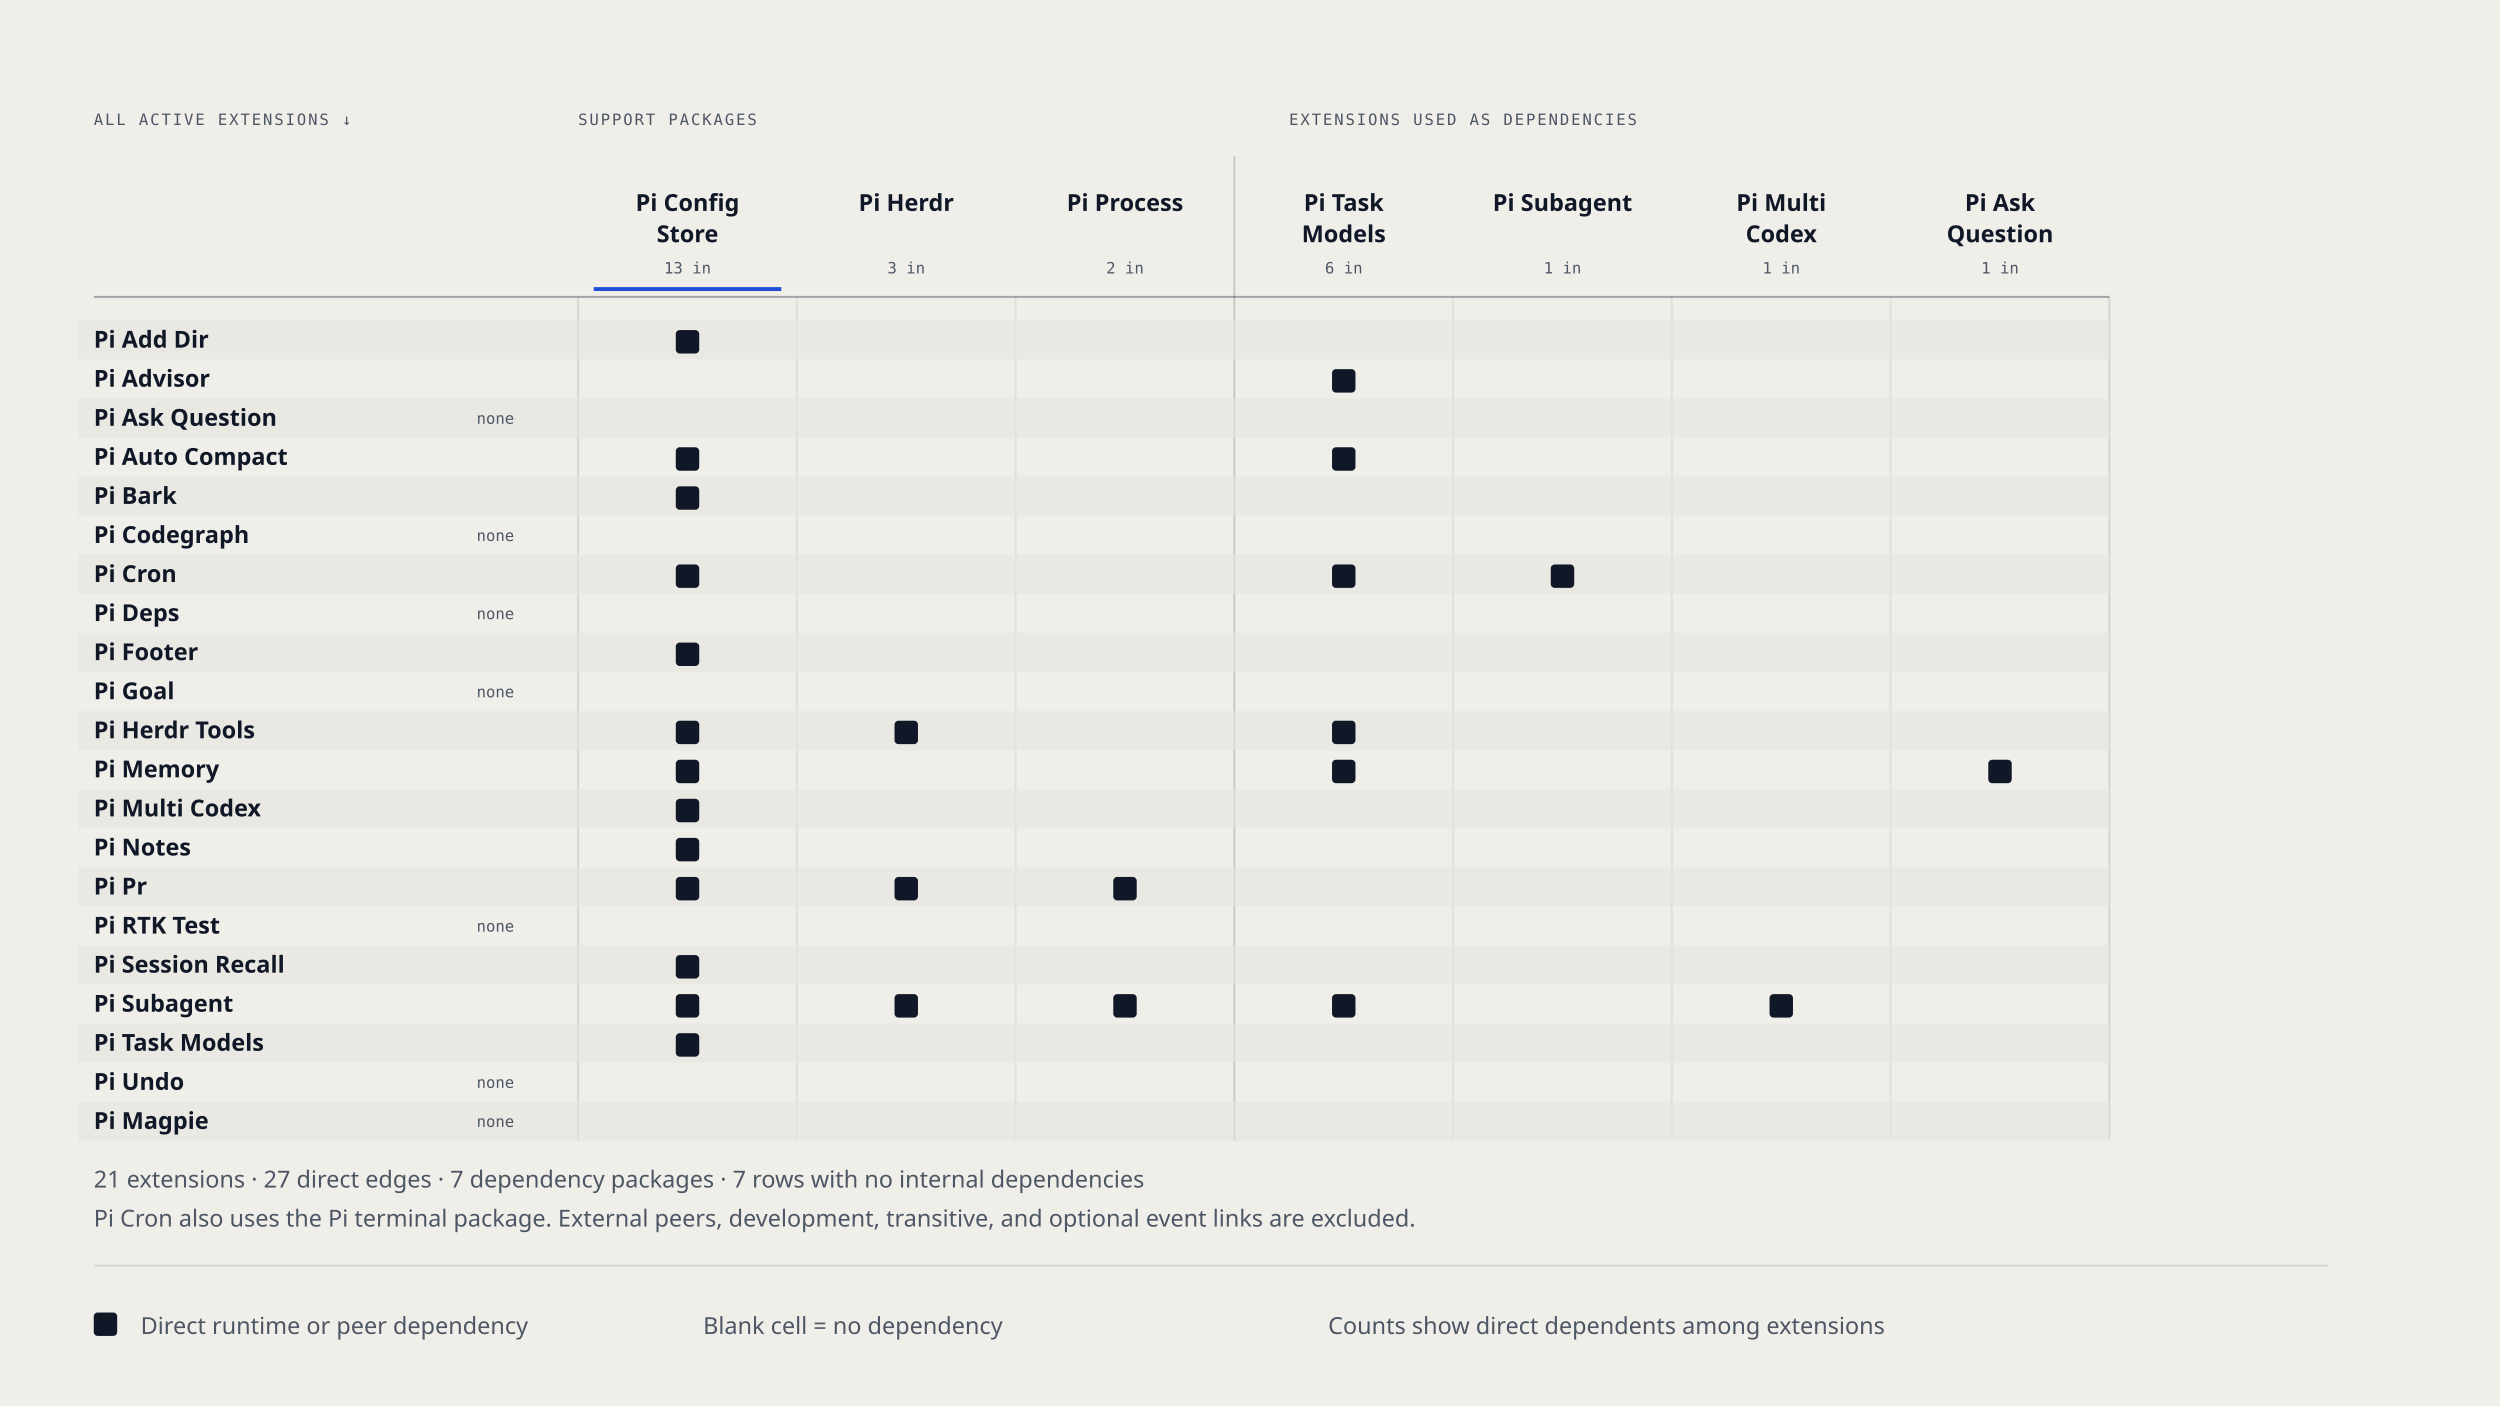
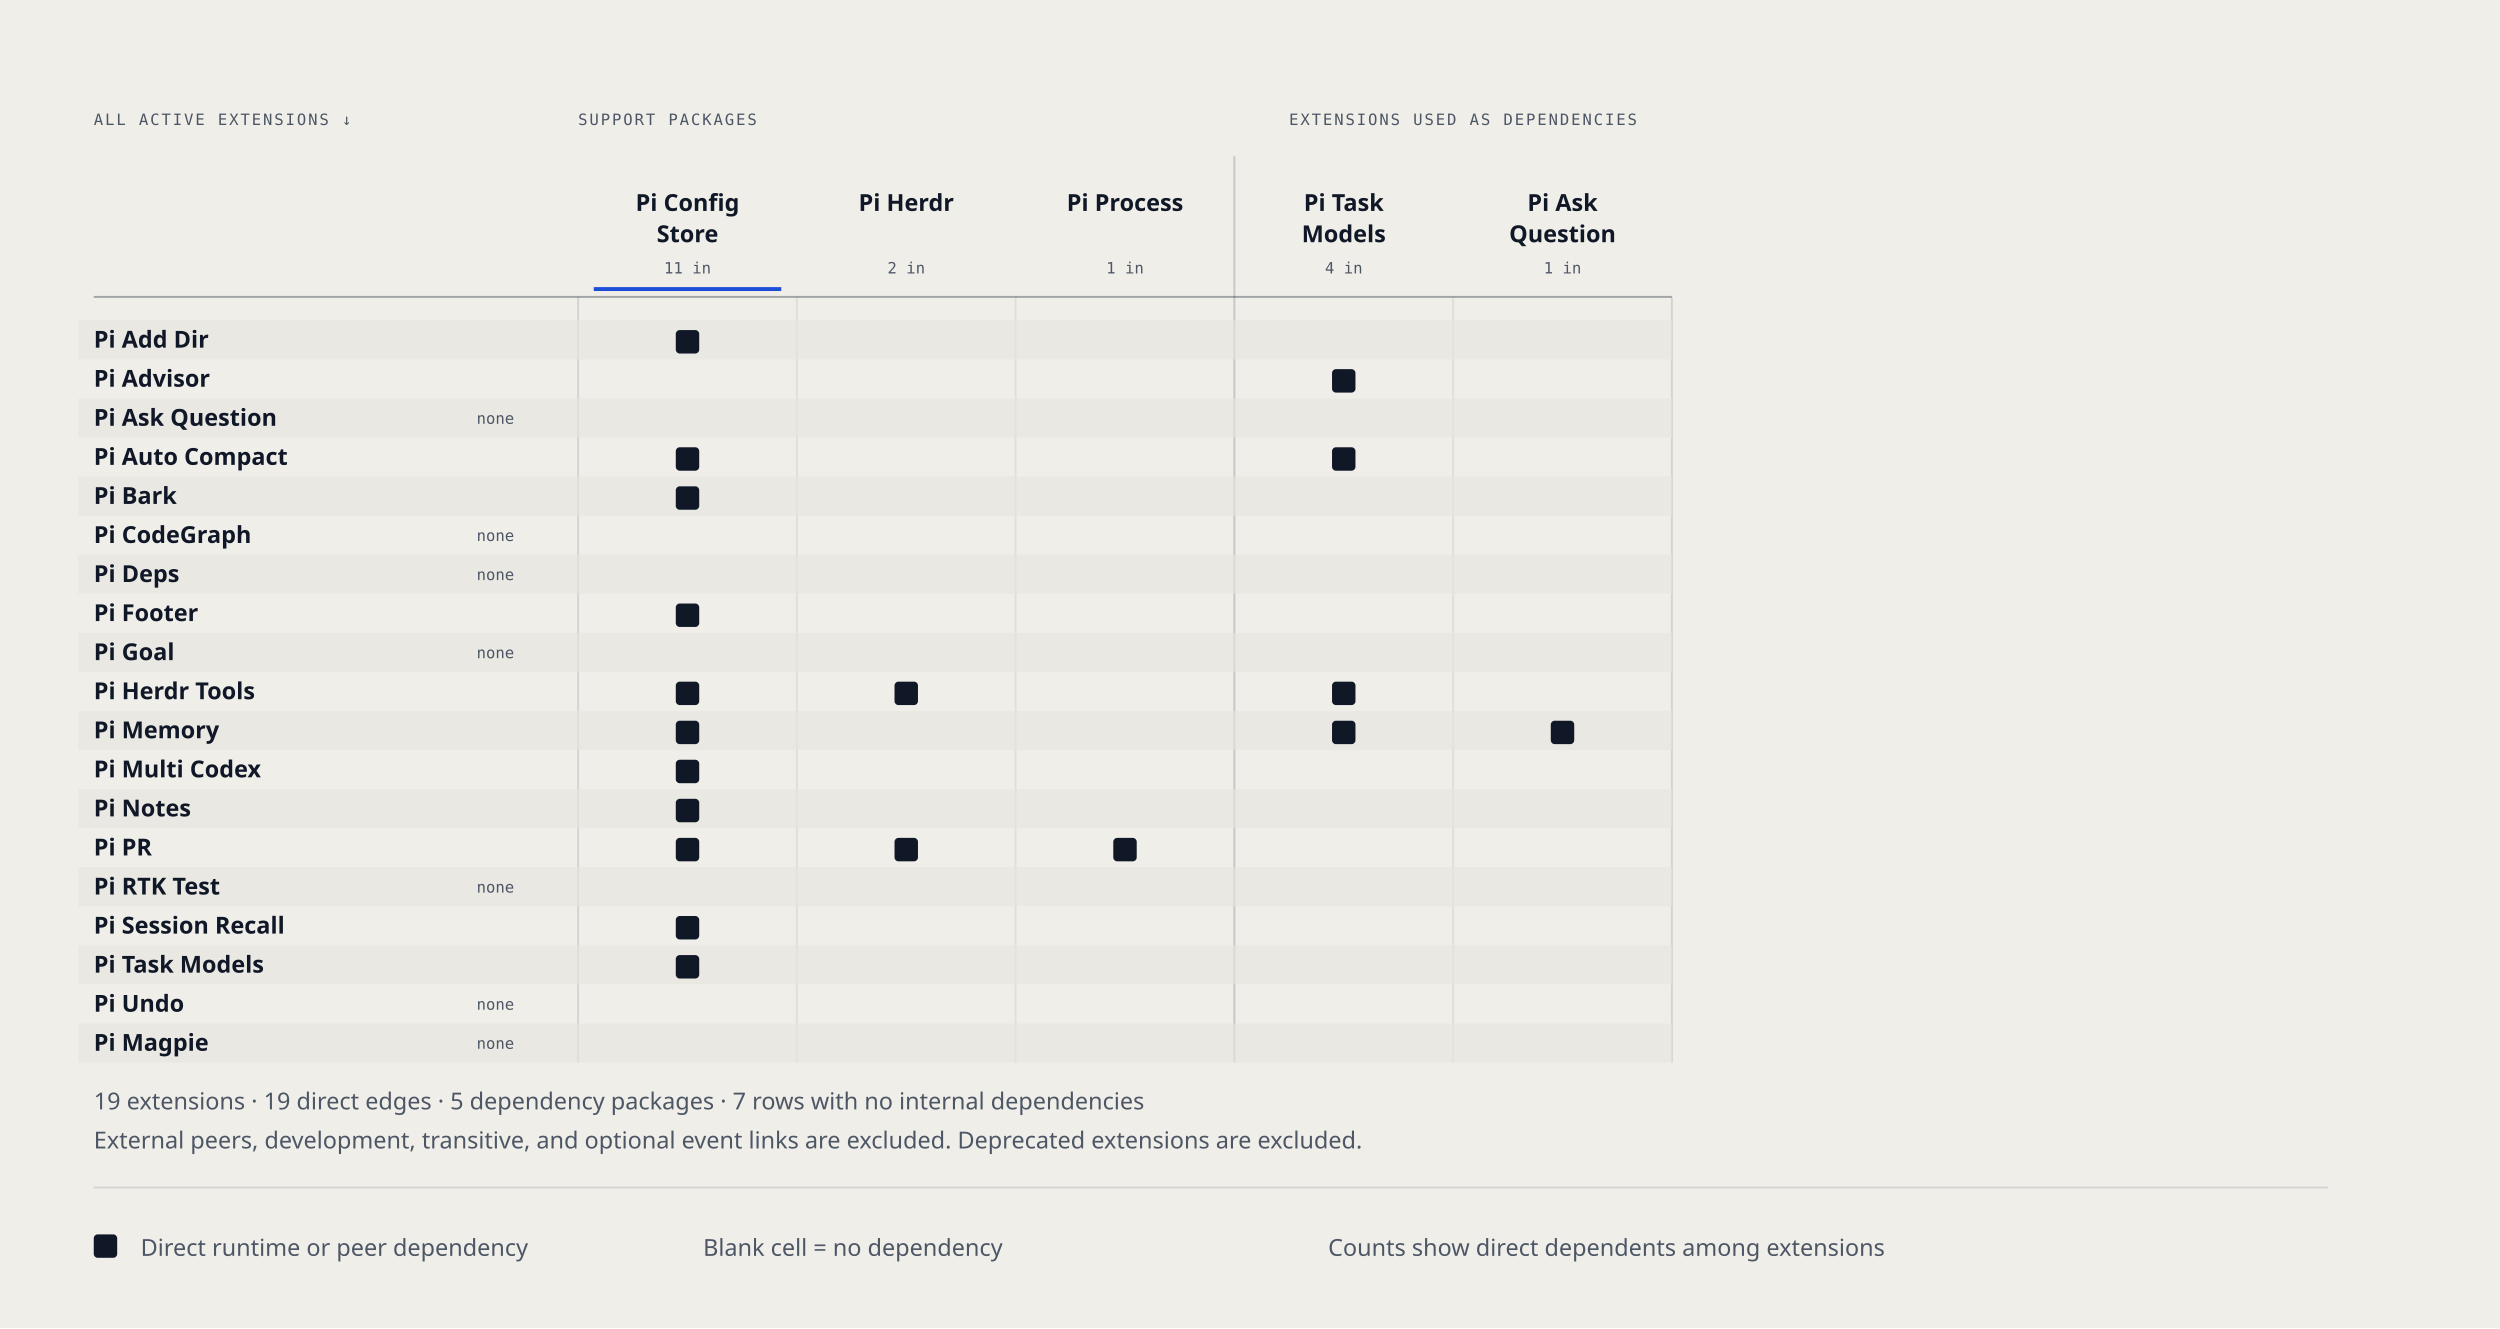
- <svg xmlns="http://www.w3.org/2000/svg" width="1280" height="720" viewBox="0 0 1280 720" role="img" aria-labelledby="extension-dependencies-title extension-dependencies-desc" id="extension-dependencies-root">
+ <svg xmlns="http://www.w3.org/2000/svg" width="1280" height="680" viewBox="0 0 1280 680" role="img" aria-labelledby="extension-dependencies-title extension-dependencies-desc" id="extension-dependencies-root">
  <defs>
    <style>#extension-dependencies-root { color: #101828; font-family: 'Geist', sans-serif; }
      #extension-dependencies-root .diagram-container { overflow-x: auto; }
      #extension-dependencies-root .diagram-container:focus-visible { outline: 2px solid #1d4ed8; outline-offset: 4px; }
      #extension-dependencies-root .diagram-container { overflow: visible; }
      #extension-dependencies-root .axis { fill: #4c5665; font: 500 8px 'Geist Mono', monospace; letter-spacing: .12em; }
      #extension-dependencies-root .name { fill: #101828; font: 600 12px 'Geist', sans-serif; }
      #extension-dependencies-root .column { fill: #101828; font: 600 12px 'Geist', sans-serif; text-anchor: middle; }
      #extension-dependencies-root .count { fill: #4c5665; font: 400 8px 'Geist Mono', monospace; text-anchor: middle; }
      #extension-dependencies-root .empty { fill: #4c5665; font: 400 8px 'Geist Mono', monospace; }
      #extension-dependencies-root .note { fill: #4c5665; font: 400 12px 'Geist', sans-serif; }</style>
    <style>
      .axis { fill: #4c5665; font: 500 8px 'Geist Mono', monospace; letter-spacing: .12em; }
      .name { fill: #101828; font: 600 12px 'Geist', sans-serif; }
      .column { fill: #101828; font: 600 12px 'Geist', sans-serif; text-anchor: middle; }
      .count { fill: #4c5665; font: 400 8px 'Geist Mono', monospace; text-anchor: middle; }
      .empty { fill: #4c5665; font: 400 8px 'Geist Mono', monospace; }
      .note { fill: #4c5665; font: 400 12px 'Geist', sans-serif; }
    </style>
  </defs>
-   <rect width="1280" height="720" fill="#f0eee9" />
+   <rect width="1280" height="680" fill="#f0eee9" />
  <text class="axis" x="48" y="64">ALL ACTIVE EXTENSIONS ↓</text>
  <text class="axis" x="296" y="64">SUPPORT PACKAGES</text>
  <text class="axis" x="660" y="64">EXTENSIONS USED AS DEPENDENCIES</text>
  <text class="column" x="352" y="108">Pi Config</text>
  <text class="column" x="352" y="124">Store</text>
-   <text class="count" data-package="@henryqw/pi-config-store" data-count="13" x="352" y="140">13 in</text>
+   <text class="count" data-package="@henryqw/pi-config-store" data-count="11" x="352" y="140">11 in</text>
  <text class="column" x="464" y="108">Pi Herdr</text>
-   <text class="count" data-package="@henryqw/pi-herdr" data-count="3" x="464" y="140">3 in</text>
+   <text class="count" data-package="@henryqw/pi-herdr" data-count="2" x="464" y="140">2 in</text>
  <text class="column" x="576" y="108">Pi Process</text>
-   <text class="count" data-package="@henryqw/pi-process" data-count="2" x="576" y="140">2 in</text>
+   <text class="count" data-package="@henryqw/pi-process" data-count="1" x="576" y="140">1 in</text>
  <text class="column" x="688" y="108">Pi Task</text>
  <text class="column" x="688" y="124">Models</text>
-   <text class="count" data-package="@henryqw/pi-task-models" data-count="6" x="688" y="140">6 in</text>
-   <text class="column" x="800" y="108">Pi Subagent</text>
-   <text class="count" data-package="@henryqw/pi-subagent" data-count="1" x="800" y="140">1 in</text>
-   <text class="column" x="912" y="108">Pi Multi</text>
-   <text class="column" x="912" y="124">Codex</text>
-   <text class="count" data-package="@henryqw/pi-multi-codex" data-count="1" x="912" y="140">1 in</text>
-   <text class="column" x="1024" y="108">Pi Ask</text>
-   <text class="column" x="1024" y="124">Question</text>
-   <text class="count" data-package="@henryqw/pi-ask-question" data-count="1" x="1024" y="140">1 in</text>
-   <line x1="48" y1="152" x2="1080" y2="152" stroke="#101828" stroke-opacity=".35" />
-   <line x1="296" y1="152" x2="296" y2="584" stroke="#101828" stroke-opacity=".12" />
-   <line x1="632" y1="80" x2="632" y2="584" stroke="#101828" stroke-opacity=".18" />
-   <line x1="1080" y1="152" x2="1080" y2="584" stroke="#101828" stroke-opacity=".12" />
+   <text class="count" data-package="@henryqw/pi-task-models" data-count="4" x="688" y="140">4 in</text>
+   <text class="column" x="800" y="108">Pi Ask</text>
+   <text class="column" x="800" y="124">Question</text>
+   <text class="count" data-package="@henryqw/pi-ask-question" data-count="1" x="800" y="140">1 in</text>
+   <line x1="48" y1="152" x2="856" y2="152" stroke="#101828" stroke-opacity=".35" />
+   <line x1="296" y1="152" x2="296" y2="544" stroke="#101828" stroke-opacity=".12" />
+   <line x1="632" y1="80" x2="632" y2="544" stroke="#101828" stroke-opacity=".18" />
+   <line x1="856" y1="152" x2="856" y2="544" stroke="#101828" stroke-opacity=".12" />
  <line x1="304" y1="148" x2="400" y2="148" stroke="#1d4ed8" stroke-width="2" />
-   <line x1="408" y1="152" x2="408" y2="584" stroke="#101828" stroke-opacity=".07" />
-   <line x1="520" y1="152" x2="520" y2="584" stroke="#101828" stroke-opacity=".07" />
-   <line x1="744" y1="152" x2="744" y2="584" stroke="#101828" stroke-opacity=".07" />
-   <line x1="856" y1="152" x2="856" y2="584" stroke="#101828" stroke-opacity=".07" />
-   <line x1="968" y1="152" x2="968" y2="584" stroke="#101828" stroke-opacity=".07" />
-   <rect x="40" y="164" width="1040" height="20" fill="#e6e4de" fill-opacity=".6" />
+   <line x1="408" y1="152" x2="408" y2="544" stroke="#101828" stroke-opacity=".07" />
+   <line x1="520" y1="152" x2="520" y2="544" stroke="#101828" stroke-opacity=".07" />
+   <line x1="744" y1="152" x2="744" y2="544" stroke="#101828" stroke-opacity=".07" />
+   <rect x="40" y="164" width="816" height="20" fill="#e6e4de" fill-opacity=".6" />
  <text class="name" data-row="pi-add-dir" x="48" y="178">Pi Add Dir</text>
  <rect data-extension="pi-add-dir" data-dependency="@henryqw/pi-config-store" x="346" y="169" width="12" height="12" rx="2" fill="#101828" />
  <text class="name" data-row="pi-advisor" x="48" y="198">Pi Advisor</text>
  <rect data-extension="pi-advisor" data-dependency="@henryqw/pi-task-models" x="682" y="189" width="12" height="12" rx="2" fill="#101828" />
-   <rect x="40" y="204" width="1040" height="20" fill="#e6e4de" fill-opacity=".6" />
+   <rect x="40" y="204" width="816" height="20" fill="#e6e4de" fill-opacity=".6" />
  <text class="name" data-row="pi-ask-question" x="48" y="218">Pi Ask Question</text>
  <text class="empty" x="244" y="217">none</text>
  <text class="name" data-row="pi-auto-compact" x="48" y="238">Pi Auto Compact</text>
  <rect data-extension="pi-auto-compact" data-dependency="@henryqw/pi-config-store" x="346" y="229" width="12" height="12" rx="2" fill="#101828" />
  <rect data-extension="pi-auto-compact" data-dependency="@henryqw/pi-task-models" x="682" y="229" width="12" height="12" rx="2" fill="#101828" />
-   <rect x="40" y="244" width="1040" height="20" fill="#e6e4de" fill-opacity=".6" />
+   <rect x="40" y="244" width="816" height="20" fill="#e6e4de" fill-opacity=".6" />
  <text class="name" data-row="pi-bark" x="48" y="258">Pi Bark</text>
  <rect data-extension="pi-bark" data-dependency="@henryqw/pi-config-store" x="346" y="249" width="12" height="12" rx="2" fill="#101828" />
-   <text class="name" data-row="pi-codegraph" x="48" y="278">Pi Codegraph</text>
+   <text class="name" data-row="pi-codegraph" x="48" y="278">Pi CodeGraph</text>
  <text class="empty" x="244" y="277">none</text>
-   <rect x="40" y="284" width="1040" height="20" fill="#e6e4de" fill-opacity=".6" />
-   <text class="name" data-row="pi-cron" x="48" y="298">Pi Cron</text>
-   <rect data-extension="pi-cron" data-dependency="@henryqw/pi-config-store" x="346" y="289" width="12" height="12" rx="2" fill="#101828" />
-   <rect data-extension="pi-cron" data-dependency="@henryqw/pi-task-models" x="682" y="289" width="12" height="12" rx="2" fill="#101828" />
-   <rect data-extension="pi-cron" data-dependency="@henryqw/pi-subagent" x="794" y="289" width="12" height="12" rx="2" fill="#101828" />
-   <text class="name" data-row="pi-deps" x="48" y="318">Pi Deps</text>
-   <text class="empty" x="244" y="317">none</text>
-   <rect x="40" y="324" width="1040" height="20" fill="#e6e4de" fill-opacity=".6" />
-   <text class="name" data-row="pi-footer" x="48" y="338">Pi Footer</text>
-   <rect data-extension="pi-footer" data-dependency="@henryqw/pi-config-store" x="346" y="329" width="12" height="12" rx="2" fill="#101828" />
-   <text class="name" data-row="pi-goal" x="48" y="358">Pi Goal</text>
-   <text class="empty" x="244" y="357">none</text>
-   <rect x="40" y="364" width="1040" height="20" fill="#e6e4de" fill-opacity=".6" />
-   <text class="name" data-row="pi-herdr-tools" x="48" y="378">Pi Herdr Tools</text>
-   <rect data-extension="pi-herdr-tools" data-dependency="@henryqw/pi-config-store" x="346" y="369" width="12" height="12" rx="2" fill="#101828" />
-   <rect data-extension="pi-herdr-tools" data-dependency="@henryqw/pi-herdr" x="458" y="369" width="12" height="12" rx="2" fill="#101828" />
-   <rect data-extension="pi-herdr-tools" data-dependency="@henryqw/pi-task-models" x="682" y="369" width="12" height="12" rx="2" fill="#101828" />
-   <text class="name" data-row="pi-memory" x="48" y="398">Pi Memory</text>
-   <rect data-extension="pi-memory" data-dependency="@henryqw/pi-config-store" x="346" y="389" width="12" height="12" rx="2" fill="#101828" />
-   <rect data-extension="pi-memory" data-dependency="@henryqw/pi-task-models" x="682" y="389" width="12" height="12" rx="2" fill="#101828" />
-   <rect data-extension="pi-memory" data-dependency="@henryqw/pi-ask-question" x="1018" y="389" width="12" height="12" rx="2" fill="#101828" />
-   <rect x="40" y="404" width="1040" height="20" fill="#e6e4de" fill-opacity=".6" />
-   <text class="name" data-row="pi-multi-codex" x="48" y="418">Pi Multi Codex</text>
-   <rect data-extension="pi-multi-codex" data-dependency="@henryqw/pi-config-store" x="346" y="409" width="12" height="12" rx="2" fill="#101828" />
-   <text class="name" data-row="pi-notes" x="48" y="438">Pi Notes</text>
-   <rect data-extension="pi-notes" data-dependency="@henryqw/pi-config-store" x="346" y="429" width="12" height="12" rx="2" fill="#101828" />
-   <rect x="40" y="444" width="1040" height="20" fill="#e6e4de" fill-opacity=".6" />
-   <text class="name" data-row="pi-pr" x="48" y="458">Pi Pr</text>
-   <rect data-extension="pi-pr" data-dependency="@henryqw/pi-config-store" x="346" y="449" width="12" height="12" rx="2" fill="#101828" />
-   <rect data-extension="pi-pr" data-dependency="@henryqw/pi-herdr" x="458" y="449" width="12" height="12" rx="2" fill="#101828" />
-   <rect data-extension="pi-pr" data-dependency="@henryqw/pi-process" x="570" y="449" width="12" height="12" rx="2" fill="#101828" />
-   <rect x="40" y="484" width="1040" height="20" fill="#e6e4de" fill-opacity=".6" />
-   <text class="name" data-row="pi-rtk-test" x="48" y="478">Pi RTK Test</text>
-   <text class="empty" x="244" y="477">none</text>
-   <text class="name" data-row="pi-session-recall" x="48" y="498">Pi Session Recall</text>
-   <rect data-extension="pi-session-recall" data-dependency="@henryqw/pi-config-store" x="346" y="489" width="12" height="12" rx="2" fill="#101828" />
-   <rect x="40" y="524" width="1040" height="20" fill="#e6e4de" fill-opacity=".6" />
-   <text class="name" data-row="pi-subagent" x="48" y="518">Pi Subagent</text>
-   <rect data-extension="pi-subagent" data-dependency="@henryqw/pi-config-store" x="346" y="509" width="12" height="12" rx="2" fill="#101828" />
-   <rect data-extension="pi-subagent" data-dependency="@henryqw/pi-herdr" x="458" y="509" width="12" height="12" rx="2" fill="#101828" />
-   <rect data-extension="pi-subagent" data-dependency="@henryqw/pi-process" x="570" y="509" width="12" height="12" rx="2" fill="#101828" />
-   <rect data-extension="pi-subagent" data-dependency="@henryqw/pi-task-models" x="682" y="509" width="12" height="12" rx="2" fill="#101828" />
-   <rect data-extension="pi-subagent" data-dependency="@henryqw/pi-multi-codex" x="906" y="509" width="12" height="12" rx="2" fill="#101828" />
-   <text class="name" data-row="pi-task-models" x="48" y="538">Pi Task Models</text>
-   <rect data-extension="pi-task-models" data-dependency="@henryqw/pi-config-store" x="346" y="529" width="12" height="12" rx="2" fill="#101828" />
-   <text class="name" data-row="pi-undo" x="48" y="558">Pi Undo</text>
-   <text class="empty" x="244" y="557">none</text>
-   <rect x="40" y="564" width="1040" height="20" fill="#e6e4de" fill-opacity=".6" />
-   <text class="name" data-row="pi-magpie" x="48" y="578">Pi Magpie</text>
-   <text class="empty" x="244" y="577">none</text>
-   <text class="note" x="48" y="608">21 extensions · 27 direct edges · 7 dependency packages · 7 rows with no internal dependencies</text>
-   <text class="note" x="48" y="628">Pi Cron also uses the Pi terminal package. External peers, development, transitive, and optional event links are excluded.</text>
-   <line x1="48" y1="648" x2="1192" y2="648" stroke="#101828" stroke-opacity=".12" />
-   <rect x="48" y="672" width="12" height="12" rx="2" fill="#101828" />
-   <text class="note" x="72" y="683">Direct runtime or peer dependency</text>
-   <text class="note" x="360" y="683">Blank cell = no dependency</text>
-   <text class="note" x="680" y="683">Counts show direct dependents among extensions</text>
+   <rect x="40" y="284" width="816" height="20" fill="#e6e4de" fill-opacity=".6" />
+   <text class="name" data-row="pi-deps" x="48" y="298">Pi Deps</text>
+   <text class="empty" x="244" y="297">none</text>
+   <text class="name" data-row="pi-footer" x="48" y="318">Pi Footer</text>
+   <rect data-extension="pi-footer" data-dependency="@henryqw/pi-config-store" x="346" y="309" width="12" height="12" rx="2" fill="#101828" />
+   <rect x="40" y="324" width="816" height="20" fill="#e6e4de" fill-opacity=".6" />
+   <text class="name" data-row="pi-goal" x="48" y="338">Pi Goal</text>
+   <text class="empty" x="244" y="337">none</text>
+   <text class="name" data-row="pi-herdr-tools" x="48" y="358">Pi Herdr Tools</text>
+   <rect data-extension="pi-herdr-tools" data-dependency="@henryqw/pi-config-store" x="346" y="349" width="12" height="12" rx="2" fill="#101828" />
+   <rect data-extension="pi-herdr-tools" data-dependency="@henryqw/pi-herdr" x="458" y="349" width="12" height="12" rx="2" fill="#101828" />
+   <rect data-extension="pi-herdr-tools" data-dependency="@henryqw/pi-task-models" x="682" y="349" width="12" height="12" rx="2" fill="#101828" />
+   <rect x="40" y="364" width="816" height="20" fill="#e6e4de" fill-opacity=".6" />
+   <text class="name" data-row="pi-memory" x="48" y="378">Pi Memory</text>
+   <rect data-extension="pi-memory" data-dependency="@henryqw/pi-config-store" x="346" y="369" width="12" height="12" rx="2" fill="#101828" />
+   <rect data-extension="pi-memory" data-dependency="@henryqw/pi-task-models" x="682" y="369" width="12" height="12" rx="2" fill="#101828" />
+   <rect data-extension="pi-memory" data-dependency="@henryqw/pi-ask-question" x="794" y="369" width="12" height="12" rx="2" fill="#101828" />
+   <text class="name" data-row="pi-multi-codex" x="48" y="398">Pi Multi Codex</text>
+   <rect data-extension="pi-multi-codex" data-dependency="@henryqw/pi-config-store" x="346" y="389" width="12" height="12" rx="2" fill="#101828" />
+   <rect x="40" y="404" width="816" height="20" fill="#e6e4de" fill-opacity=".6" />
+   <text class="name" data-row="pi-notes" x="48" y="418">Pi Notes</text>
+   <rect data-extension="pi-notes" data-dependency="@henryqw/pi-config-store" x="346" y="409" width="12" height="12" rx="2" fill="#101828" />
+   <text class="name" data-row="pi-pr" x="48" y="438">Pi PR</text>
+   <rect data-extension="pi-pr" data-dependency="@henryqw/pi-config-store" x="346" y="429" width="12" height="12" rx="2" fill="#101828" />
+   <rect data-extension="pi-pr" data-dependency="@henryqw/pi-herdr" x="458" y="429" width="12" height="12" rx="2" fill="#101828" />
+   <rect data-extension="pi-pr" data-dependency="@henryqw/pi-process" x="570" y="429" width="12" height="12" rx="2" fill="#101828" />
+   <rect x="40" y="444" width="816" height="20" fill="#e6e4de" fill-opacity=".6" />
+   <text class="name" data-row="pi-rtk-test" x="48" y="458">Pi RTK Test</text>
+   <text class="empty" x="244" y="457">none</text>
+   <text class="name" data-row="pi-session-recall" x="48" y="478">Pi Session Recall</text>
+   <rect data-extension="pi-session-recall" data-dependency="@henryqw/pi-config-store" x="346" y="469" width="12" height="12" rx="2" fill="#101828" />
+   <rect x="40" y="484" width="816" height="20" fill="#e6e4de" fill-opacity=".6" />
+   <text class="name" data-row="pi-task-models" x="48" y="498">Pi Task Models</text>
+   <rect data-extension="pi-task-models" data-dependency="@henryqw/pi-config-store" x="346" y="489" width="12" height="12" rx="2" fill="#101828" />
+   <text class="name" data-row="pi-undo" x="48" y="518">Pi Undo</text>
+   <text class="empty" x="244" y="517">none</text>
+   <rect x="40" y="524" width="816" height="20" fill="#e6e4de" fill-opacity=".6" />
+   <text class="name" data-row="pi-magpie" x="48" y="538">Pi Magpie</text>
+   <text class="empty" x="244" y="537">none</text>
+   <text class="note" x="48" y="568">19 extensions · 19 direct edges · 5 dependency packages · 7 rows with no internal dependencies</text>
+   <text class="note" x="48" y="588">External peers, development, transitive, and optional event links are excluded. Deprecated extensions are excluded.</text>
+   <line x1="48" y1="608" x2="1192" y2="608" stroke="#101828" stroke-opacity=".12" />
+   <rect x="48" y="632" width="12" height="12" rx="2" fill="#101828" />
+   <text class="note" x="72" y="643">Direct runtime or peer dependency</text>
+   <text class="note" x="360" y="643">Blank cell = no dependency</text>
+   <text class="note" x="680" y="643">Counts show direct dependents among extensions</text>
</svg>
